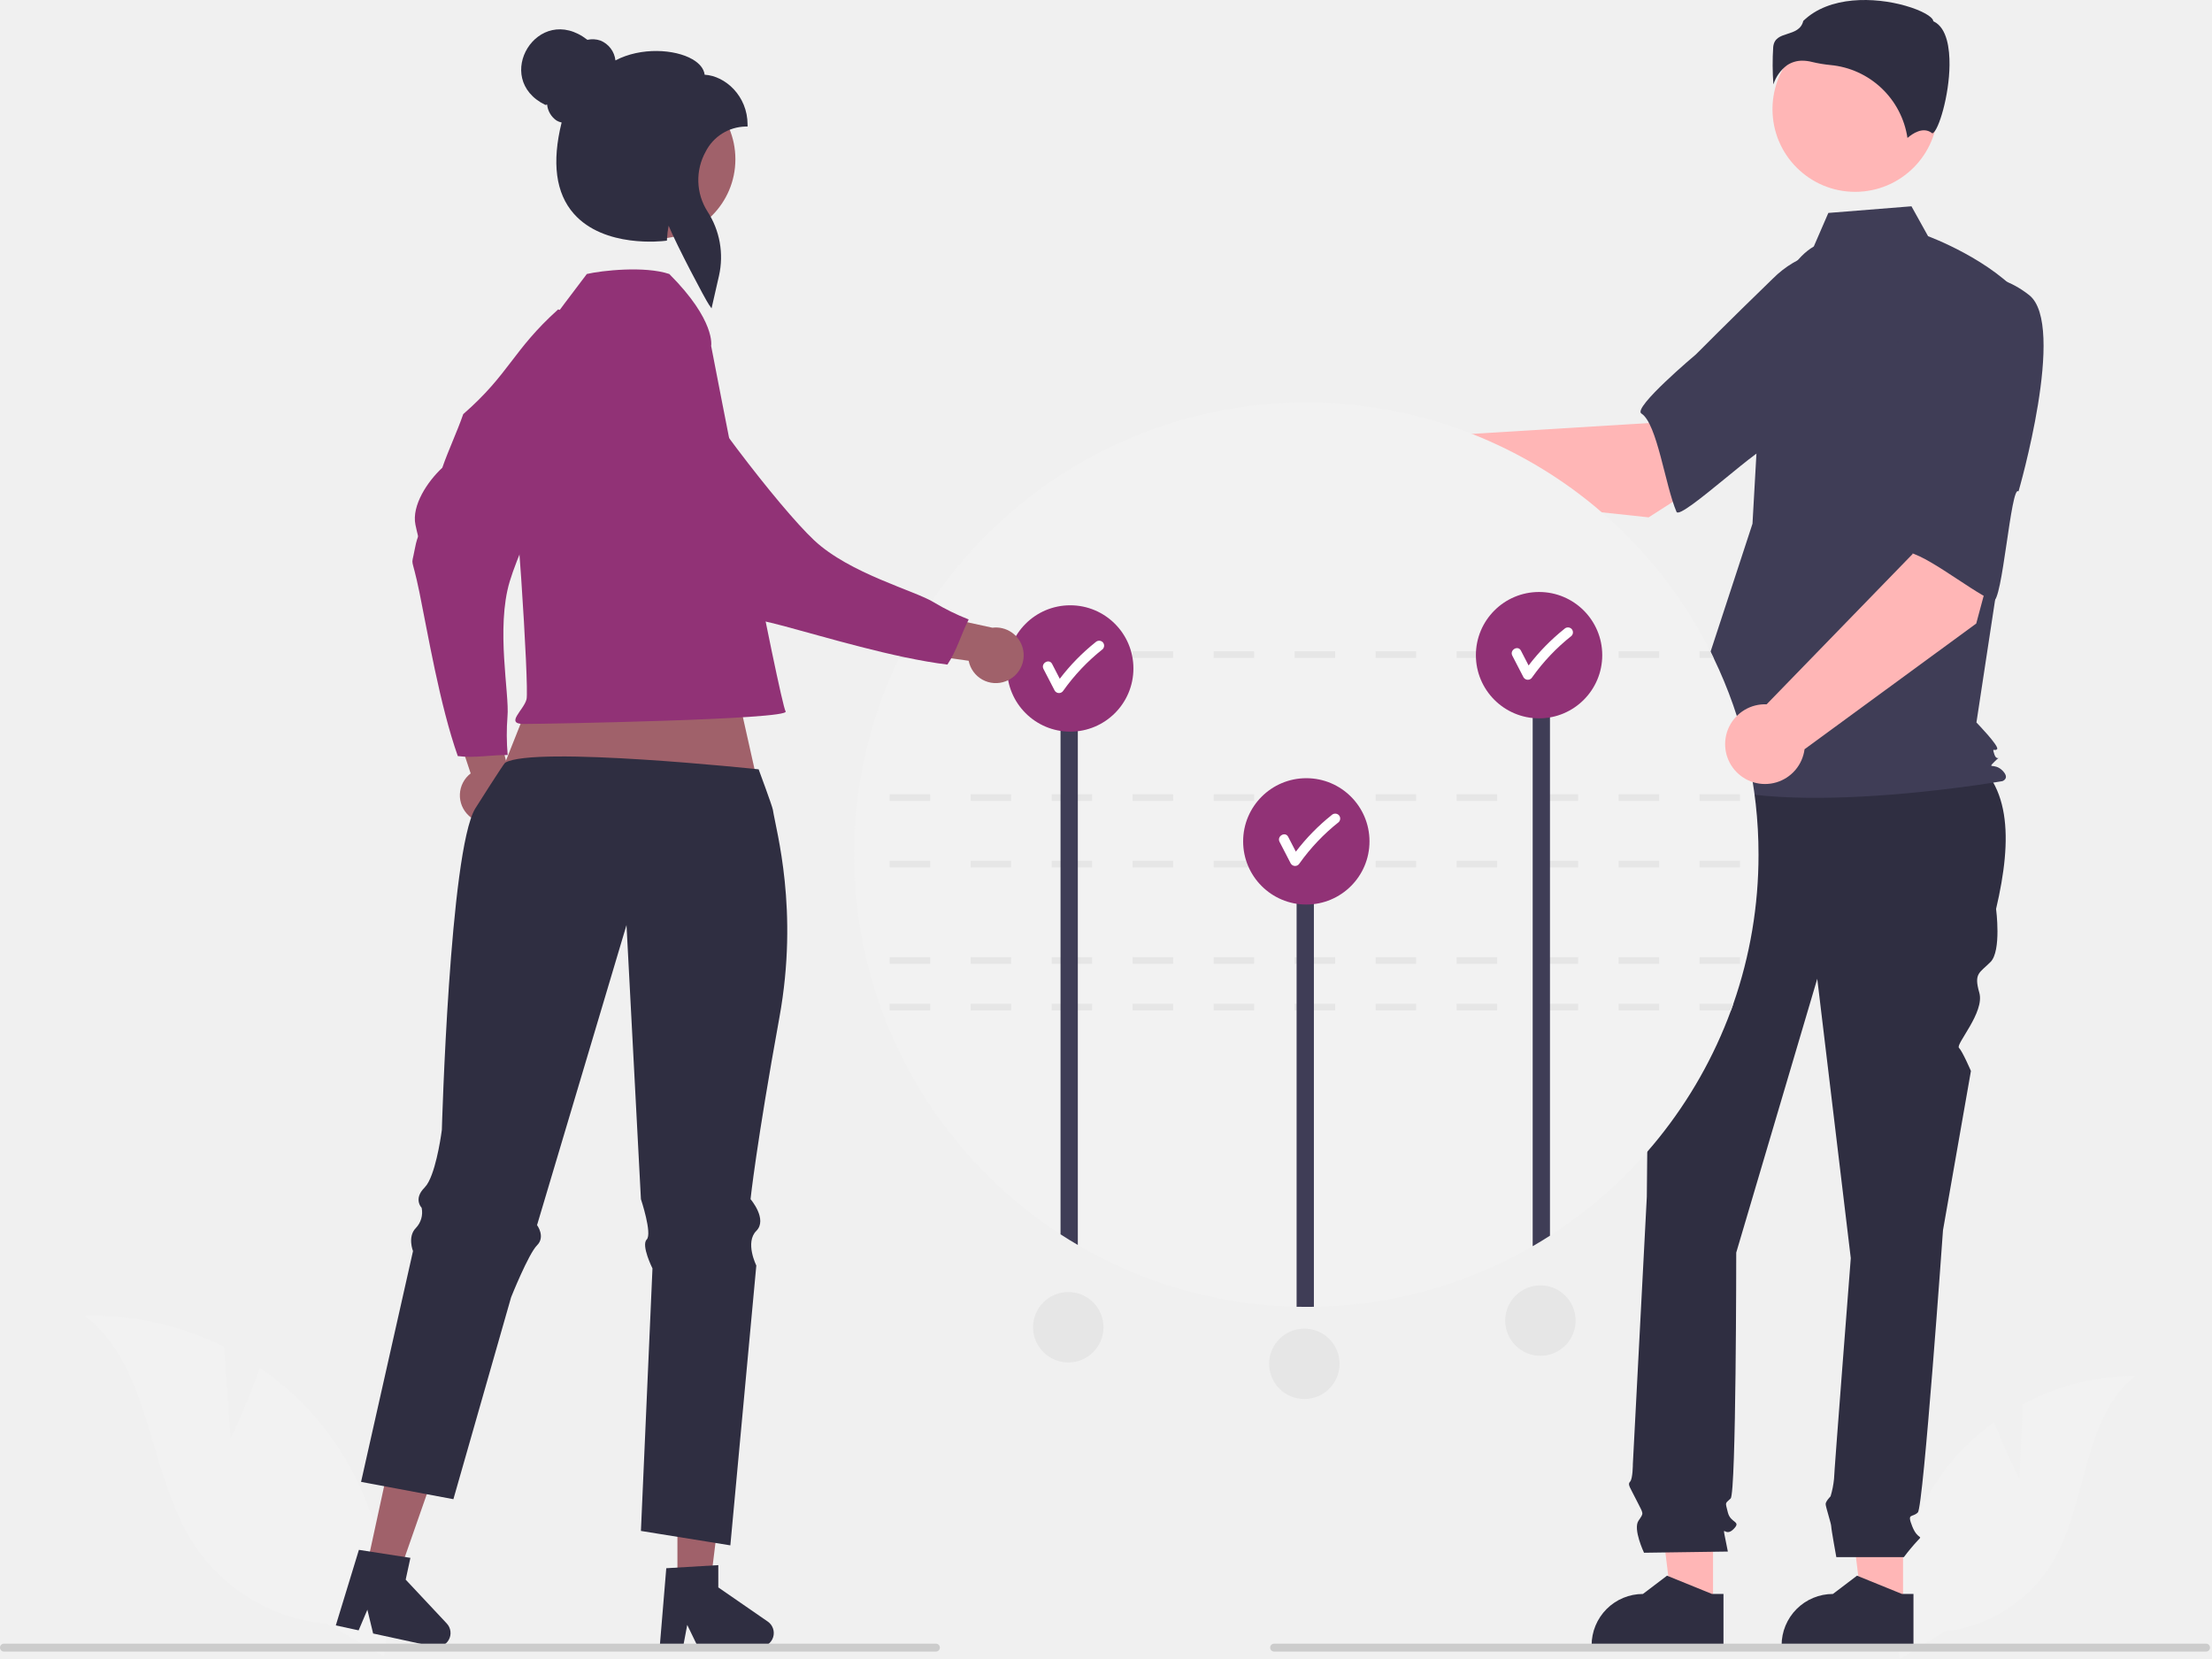
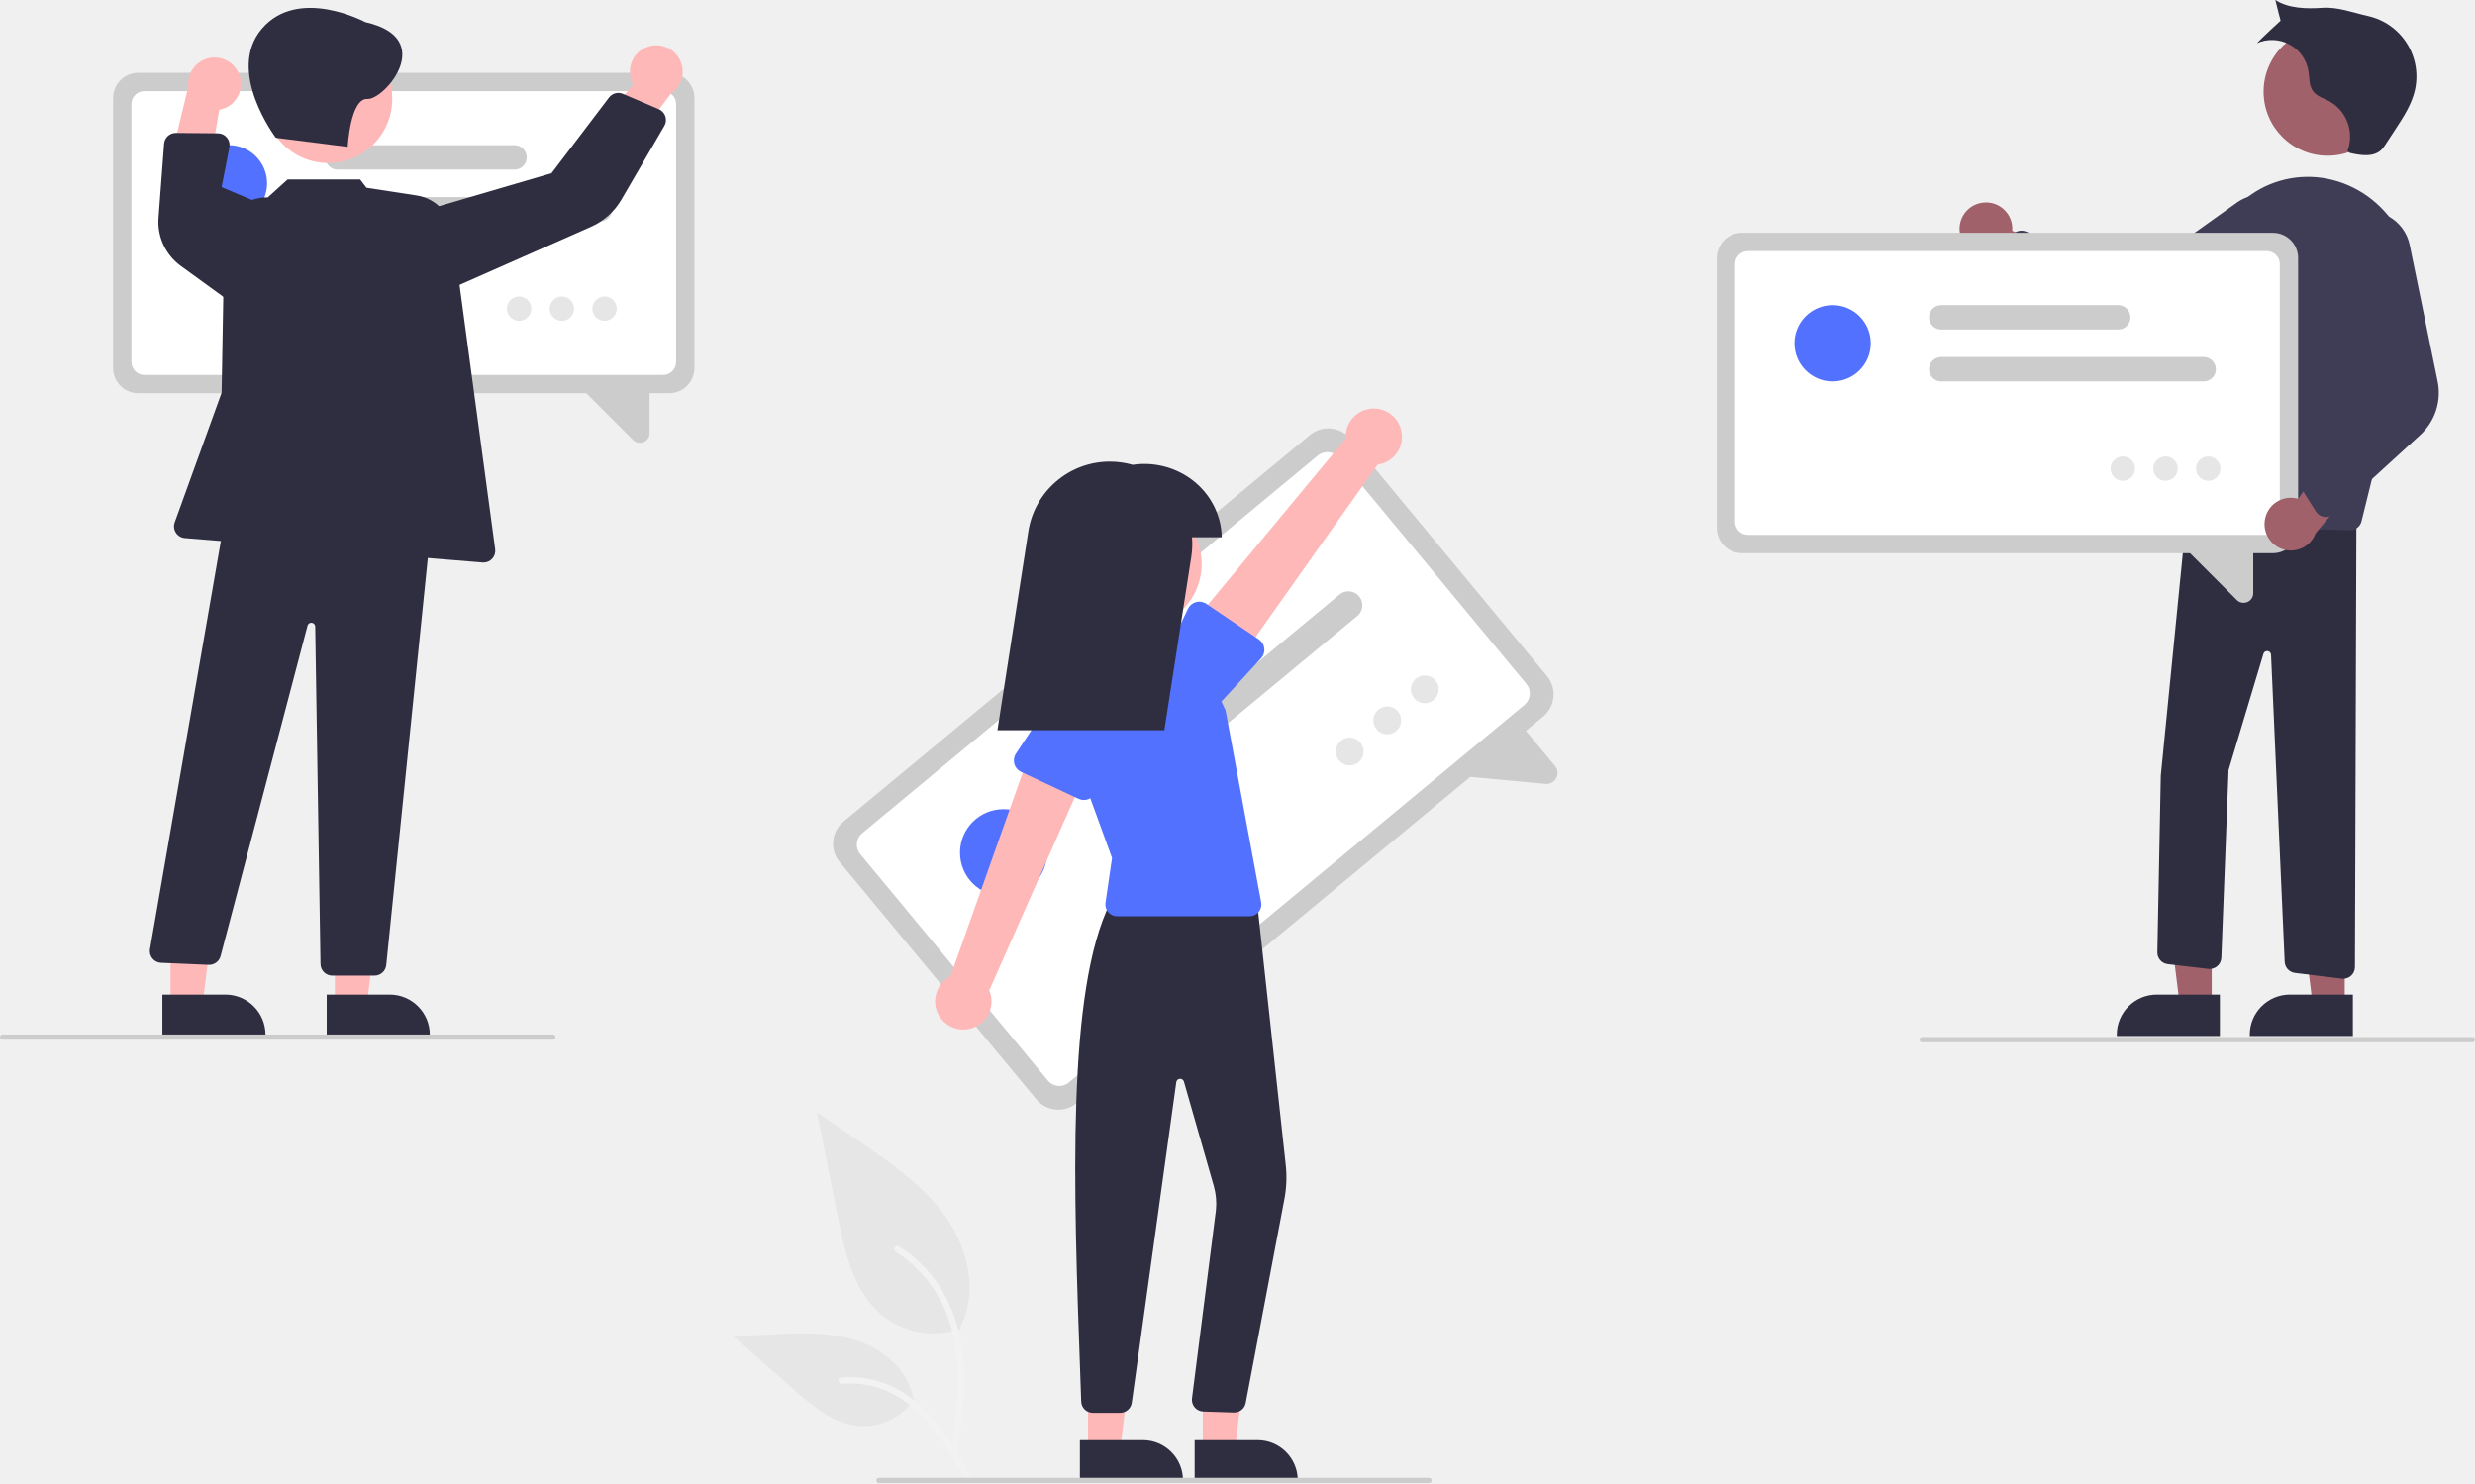
- <svg xmlns="http://www.w3.org/2000/svg" width="440" height="330" viewBox="0 0 440 330" fill="none">
-   <g clip-path="url(#clip0_161_369)">
-     <path d="M401.69 294.176L402.35 279.338C409.229 275.661 416.902 273.719 424.702 273.68C413.967 282.457 415.308 299.376 408.03 311.179C405.732 314.843 402.639 317.943 398.979 320.248C395.32 322.554 391.189 324.007 386.892 324.499L377.909 330C376.676 323.128 376.948 316.07 378.705 309.313C380.463 302.556 383.664 296.26 388.089 290.859C390.602 287.854 393.483 285.178 396.664 282.892C398.816 288.566 401.69 294.176 401.69 294.176Z" fill="#F2F2F2" />
-     <path d="M93.265 162.265C92.671 161.724 92.204 161.058 91.895 160.316C91.586 159.574 91.444 158.774 91.478 157.971C91.513 157.168 91.722 156.382 92.093 155.669C92.464 154.956 92.986 154.333 93.624 153.844L87.469 135.305L97.273 137.938L101.614 155.14C102.365 156.265 102.677 157.627 102.491 158.967C102.305 160.308 101.634 161.533 100.604 162.411C99.575 163.289 98.26 163.76 96.907 163.733C95.554 163.706 94.258 163.184 93.265 162.265Z" fill="#A0616A" />
-     <path d="M111.032 61.538C112.659 62.47 122.283 60.16 124.163 60.817C123.125 67.148 128.76 64.772 122.641 73.086C116.522 81.399 104.196 106.326 101.396 115.642C98.596 124.958 101.368 138.087 100.948 142.503C100.746 145.061 100.758 147.632 100.986 150.188C97.68 150.146 94.421 150.832 91.063 150.394C87.482 140.261 85.074 125.838 83.439 117.866C81.804 109.895 81.744 113.266 82.494 109.28C83.244 105.294 83.426 108.191 82.638 104.378C81.85 100.565 85.036 95.773 87.979 93.042C89.249 89.391 90.889 85.988 92.145 82.376C101.353 74.344 101.958 69.704 111.032 61.538Z" fill="#913276" />
-     <path d="M378.542 319.718H370.407L366.538 288.342H378.544L378.542 319.718Z" fill="#FFB6B6" />
-     <path d="M380.617 327.604L354.387 327.603V327.271C354.387 324.563 355.463 321.967 357.378 320.052C359.292 318.138 361.889 317.062 364.596 317.062L369.388 313.427L378.328 317.062L380.617 317.062L380.617 327.604Z" fill="#2F2E41" />
-     <path d="M340.75 319.718H332.615L328.746 288.342H340.751L340.75 319.718Z" fill="#FFB6B6" />
-     <path d="M342.825 327.604L316.595 327.603V327.271C316.595 324.563 317.671 321.967 319.586 320.052C321.5 318.138 324.097 317.062 326.805 317.062L331.596 313.427L340.536 317.062L342.825 317.062L342.825 327.604Z" fill="#2F2E41" />
-     <path d="M337.229 148.18L390.14 149.503C400.189 154.961 400.342 166.774 397.049 180.8C397.049 180.8 398.161 189.137 395.938 191.36C393.715 193.583 392.603 193.583 393.715 197.473C394.826 201.364 388.954 207.718 389.667 208.431C390.38 209.144 392.047 213.035 392.047 213.035L386.49 244.714C386.49 244.714 382.599 299.735 381.488 300.846C380.376 301.958 379.265 300.846 380.376 303.625C381.488 306.404 382.599 305.292 381.488 306.404C380.503 307.465 379.576 308.578 378.709 309.738H365.272C365.272 309.738 364.259 304.181 364.259 303.625C364.259 303.069 363.148 299.735 363.148 299.179C363.148 298.623 364.13 297.641 364.13 297.641C364.469 296.511 364.699 295.351 364.815 294.177C364.815 293.065 368.149 250.271 368.149 250.271L361.48 194.694L345.363 249.16C345.363 249.16 345.363 296.956 344.251 298.067C343.14 299.179 343.14 298.623 343.696 300.846C344.251 303.069 346.475 302.513 344.807 304.181C343.14 305.848 342.584 303.069 343.14 305.848L343.696 308.627L327.023 308.865C327.023 308.865 324.8 304.181 325.911 302.513C327.023 300.846 326.956 301.301 325.6 298.573C324.244 295.844 323.688 295.288 324.244 294.733C324.8 294.177 324.8 291.221 324.8 291.221L327.578 238.044C327.578 238.044 328.134 181.912 328.134 180.244C328.176 179.387 328.018 178.531 327.673 177.744V175.481L329.802 167.462L337.229 148.18Z" fill="#2F2E41" />
-     <path d="M369.014 38.159C378.093 38.159 385.454 30.799 385.454 21.719C385.454 12.64 378.093 5.28 369.014 5.28C359.934 5.28 352.574 12.64 352.574 21.719C352.574 30.799 359.934 38.159 369.014 38.159Z" fill="#FFB6B6" />
-     <path d="M360.793 49.025C357.252 51.13 355.133 54.999 353.917 58.936C351.665 66.224 350.31 73.76 349.881 81.376L348.596 104.178L332.687 152.729C346.475 164.396 398.303 155.381 398.303 155.381C398.303 155.381 399.894 154.851 398.303 153.26C396.712 151.669 395.163 153.078 396.754 151.487C398.345 149.896 397.248 151.669 396.718 150.078C396.188 148.487 396.718 149.547 397.248 149.017C397.779 148.487 393.143 143.714 393.143 143.714L397.385 115.845L402.689 59.631C396.325 51.676 383.526 46.987 383.526 46.987L380.219 41.034L363.684 42.357L360.793 49.025Z" fill="#3F3D56" />
-     <path d="M358.539 12.071C359.175 12.076 359.808 12.159 360.424 12.319C361.638 12.61 362.871 12.817 364.114 12.937C367.92 13.295 371.496 14.918 374.271 17.547C377.046 20.176 378.86 23.659 379.424 27.44C380.379 26.607 382.553 25.075 384.334 26.499C384.362 26.522 384.377 26.533 384.44 26.504C385.623 25.942 387.724 19.033 387.787 12.95C387.821 9.721 387.313 5.598 384.701 4.292L384.564 4.224L384.528 4.074C384.353 3.348 382.404 2.108 379.016 1.143C372.859 -0.611 363.863 -0.864 358.696 4.163C358.305 5.858 356.851 6.322 355.566 6.733C354.143 7.189 352.913 7.581 352.72 9.327C352.558 11.812 352.57 14.304 352.755 16.787C353.237 15.268 354.184 13.938 355.461 12.985C356.37 12.373 357.444 12.055 358.539 12.071Z" fill="#2F2E41" />
-     <path d="M327.939 102.909L354.794 85.71L341.268 67.73L327.912 84.159L286.298 86.711C285.204 85.629 283.818 84.889 282.31 84.581C280.802 84.273 279.237 84.41 277.806 84.977C276.375 85.543 275.139 86.513 274.25 87.769C273.361 89.025 272.856 90.513 272.798 92.05C272.739 93.588 273.13 95.11 273.921 96.43C274.713 97.75 275.871 98.811 277.255 99.484C278.639 100.157 280.189 100.413 281.716 100.22C283.243 100.027 284.681 99.394 285.854 98.398L327.939 102.909Z" fill="#FFB6B6" />
-     <path d="M379.719 61.705C381.277 71.137 351.844 89.149 351.844 89.149C351.843 86.935 334.276 103.649 333.483 101.813C331.23 96.595 329.645 84.234 326.496 82.256C324.695 81.124 337.342 70.496 337.342 70.496C337.342 70.496 343.962 63.826 352.65 55.414C355.062 52.99 358.048 51.216 361.33 50.256C364.613 49.297 368.084 49.184 371.422 49.927C371.422 49.927 378.16 52.272 379.719 61.705Z" fill="#3F3D56" />
-     <path d="M349.796 170.006C349.807 180.101 348.117 190.124 344.795 199.657C344.643 200.1 344.485 200.536 344.326 200.979C337.527 219.444 324.881 235.181 308.313 245.795C307.182 246.523 306.038 247.217 304.874 247.892C291.637 255.565 276.653 259.715 261.354 259.943C260.851 259.949 260.349 259.956 259.846 259.956C259.198 259.956 258.556 259.949 257.915 259.936C242.596 259.631 227.611 255.4 214.395 247.647C213.231 246.966 212.085 246.258 210.956 245.524C192.562 233.6 179.149 215.375 173.235 194.266C167.321 173.158 169.311 150.617 178.832 130.872C179.044 130.429 179.262 129.992 179.487 129.549C186.985 114.668 198.469 102.161 212.657 93.422C226.846 84.684 243.182 80.057 259.846 80.057C276.51 80.057 292.846 84.684 307.035 93.422C321.223 102.161 332.707 114.668 340.205 129.549C340.43 129.992 340.648 130.429 340.86 130.872C346.761 143.073 349.816 156.453 349.796 170.006Z" fill="#F2F2F2" />
-     <path d="M321.964 199.656V200.979H330.02V199.656H321.964ZM305.853 199.656V200.979H313.908V199.656H305.853ZM289.741 199.656V200.979H297.797V199.656H289.741ZM273.629 199.656V200.979H281.685V199.656H273.629ZM257.518 199.656V200.979H265.574V199.656H257.518ZM241.406 199.656V200.979H249.462V199.656H241.406ZM225.295 199.656V200.979H233.351V199.656H225.295ZM209.19 199.656V200.979H217.239V199.656H209.19ZM193.078 199.656V200.979H201.134V199.656H193.078ZM176.967 199.656V200.979H185.023V199.656H176.967ZM344.795 199.656H338.076V200.979H344.326L344.795 199.656Z" fill="#E6E6E6" />
-     <path d="M338.076 190.397V191.72H346.131V190.397H338.076ZM321.964 190.397V191.72H330.02V190.397H321.964ZM305.853 190.397V191.72H313.908V190.397H305.853ZM289.741 190.397V191.72H297.797V190.397H289.741ZM273.629 190.397V191.72H281.685V190.397H273.629ZM257.518 190.397V191.72H265.574V190.397H257.518ZM241.406 190.397V191.72H249.462V190.397H241.406ZM225.295 190.397V191.72H233.351V190.397H225.295ZM209.19 190.397V191.72H217.239V190.397H209.19ZM193.078 190.397V191.72H201.134V190.397H193.078ZM176.967 190.397V191.72H185.023V190.397H176.967Z" fill="#E6E6E6" />
-     <path d="M338.076 171.217V172.539H346.131V171.217H338.076ZM321.964 171.217V172.539H330.02V171.217H321.964ZM305.853 171.217V172.539H313.908V171.217H305.853ZM289.741 171.217V172.539H297.797V171.217H289.741ZM273.629 171.217V172.539H281.685V171.217H273.629ZM257.518 171.217V172.539H265.574V171.217H257.518ZM241.406 171.217V172.539H249.462V171.217H241.406ZM225.295 171.217V172.539H233.351V171.217H225.295ZM209.19 171.217V172.539H217.239V171.217H209.19ZM193.078 171.217V172.539H201.134V171.217H193.078ZM176.967 171.217V172.539H185.023V171.217H176.967Z" fill="#E6E6E6" />
-     <path d="M338.076 157.989V159.312H346.131V157.989H338.076ZM321.964 157.989V159.312H330.02V157.989H321.964ZM305.853 157.989V159.312H313.908V157.989H305.853ZM289.741 157.989V159.312H297.797V157.989H289.741ZM273.629 157.989V159.312H281.685V157.989H273.629ZM257.518 157.989V159.312H265.574V157.989H257.518ZM241.406 157.989V159.312H249.462V157.989H241.406ZM225.295 157.989V159.312H233.351V157.989H225.295ZM209.19 157.989V159.312H217.239V157.989H209.19ZM193.078 157.989V159.312H201.134V157.989H193.078ZM176.967 157.989V159.312H185.023V157.989H176.967Z" fill="#E6E6E6" />
-     <path d="M340.205 129.549H338.076V130.872H340.86C340.649 130.428 340.43 129.992 340.205 129.549ZM321.964 129.549V130.872H330.02V129.549H321.964ZM305.853 129.549V130.872H313.908V129.549H305.853ZM289.741 129.549V130.872H297.797V129.549H289.741ZM273.63 129.549V130.872H281.685V129.549H273.63ZM257.518 129.549V130.872H265.574V129.549H257.518ZM241.406 129.549V130.872H249.462V129.549H241.406ZM225.295 129.549V130.872H233.351V129.549H225.295ZM209.19 129.549V130.872H217.239V129.549H209.19ZM193.078 129.549V130.872H201.134V129.549H193.078ZM179.487 129.549C179.262 129.992 179.044 130.428 178.832 130.872H185.023V129.549H179.487Z" fill="#E6E6E6" />
-     <path d="M308.313 134.007V245.795C307.182 246.523 306.038 247.217 304.874 247.892V134.007H308.313Z" fill="#3F3D56" />
-     <path d="M261.354 171.045V259.943C260.851 259.949 260.348 259.956 259.846 259.956C259.198 259.956 258.556 259.949 257.915 259.936V171.045H261.354Z" fill="#3F3D56" />
-     <path d="M214.395 134.007V247.647C213.231 246.966 212.084 246.258 210.956 245.524V134.007H214.395Z" fill="#3F3D56" />
-     <path d="M45.87 286.159L44.558 267.912C35.965 263.616 26.452 261.483 16.847 261.698C30.36 272.143 29.278 293.02 38.636 307.307C41.589 311.741 45.502 315.453 50.085 318.169C54.668 320.885 59.803 322.535 65.111 322.997L76.357 329.467C77.643 320.964 77.071 312.283 74.68 304.023C72.288 295.762 68.134 288.118 62.504 281.618C59.31 278.002 55.673 274.803 51.679 272.097C49.221 279.154 45.87 286.159 45.87 286.159Z" fill="#F2F2F2" />
-     <path d="M306.144 142.889C313.084 142.889 318.71 137.263 318.71 130.323C318.71 123.382 313.084 117.756 306.144 117.756C299.203 117.756 293.577 123.382 293.577 130.323C293.577 137.263 299.203 142.889 306.144 142.889Z" fill="#913276" />
-     <path d="M312.594 125.085C312.405 124.905 312.154 124.804 311.893 124.804C311.631 124.804 311.38 124.905 311.191 125.085C308.525 127.212 306.13 129.658 304.06 132.369C303.552 131.386 303.044 130.403 302.536 129.42C301.949 128.285 300.237 129.288 300.823 130.421C301.566 131.859 302.309 133.297 303.052 134.735C303.142 134.882 303.267 135.003 303.417 135.087C303.567 135.172 303.737 135.216 303.909 135.216C304.081 135.216 304.25 135.172 304.4 135.087C304.55 135.003 304.676 134.882 304.765 134.735C306.971 131.629 309.607 128.852 312.594 126.488C312.779 126.302 312.882 126.05 312.882 125.787C312.882 125.524 312.779 125.272 312.594 125.085Z" fill="white" />
-     <path d="M259.846 179.927C266.786 179.927 272.412 174.301 272.412 167.361C272.412 160.42 266.786 154.794 259.846 154.794C252.905 154.794 247.279 160.42 247.279 167.361C247.279 174.301 252.905 179.927 259.846 179.927Z" fill="#913276" />
-     <path d="M266.297 162.123C266.108 161.943 265.856 161.843 265.595 161.843C265.334 161.843 265.083 161.943 264.894 162.123C262.227 164.25 259.832 166.696 257.763 169.407C257.255 168.424 256.746 167.441 256.238 166.458C255.652 165.323 253.939 166.326 254.525 167.459C255.268 168.897 256.011 170.335 256.755 171.773C256.844 171.92 256.97 172.041 257.12 172.126C257.27 172.21 257.439 172.254 257.611 172.254C257.783 172.254 257.952 172.21 258.102 172.126C258.252 172.041 258.378 171.92 258.468 171.773C260.673 168.667 263.309 165.89 266.297 163.527C266.481 163.34 266.585 163.088 266.585 162.825C266.585 162.562 266.481 162.31 266.297 162.123Z" fill="white" />
-     <path d="M212.887 145.535C219.827 145.535 225.453 139.909 225.453 132.968C225.453 126.028 219.827 120.402 212.887 120.402C205.947 120.402 200.32 126.028 200.32 132.968C200.32 139.909 205.947 145.535 212.887 145.535Z" fill="#913276" />
-     <path d="M219.338 127.731C219.149 127.551 218.897 127.45 218.636 127.45C218.375 127.45 218.124 127.551 217.935 127.731C215.268 129.858 212.873 132.304 210.804 135.015C210.296 134.032 209.787 133.049 209.279 132.065C208.693 130.931 206.98 131.933 207.566 133.067C208.309 134.505 209.052 135.943 209.796 137.381C209.885 137.527 210.011 137.649 210.161 137.733C210.311 137.817 210.48 137.861 210.652 137.861C210.824 137.861 210.993 137.817 211.143 137.733C211.293 137.649 211.419 137.527 211.509 137.381C213.714 134.275 216.35 131.498 219.338 129.134C219.522 128.947 219.626 128.695 219.626 128.432C219.626 128.17 219.522 127.918 219.338 127.731Z" fill="white" />
-     <path d="M393.102 124.032L401.375 93.234L379.268 89.049L380.456 110.188L351.41 140.097C349.872 140.034 348.349 140.42 347.027 141.208C345.705 141.995 344.64 143.151 343.963 144.533C343.286 145.915 343.026 147.464 343.214 148.992C343.403 150.519 344.031 151.959 345.024 153.135C346.016 154.312 347.329 155.174 348.803 155.617C350.277 156.06 351.848 156.064 353.325 155.63C354.801 155.195 356.119 154.34 357.118 153.17C358.117 151.999 358.754 150.563 358.951 149.036L393.102 124.032Z" fill="#FFB6B6" />
-     <path d="M403.637 58.703C411.14 64.627 401.509 97.763 401.509 97.763C400.018 96.126 398.285 120.313 396.463 119.489C391.282 117.148 381.788 109.077 378.127 109.735C376.034 110.111 378.227 93.737 378.227 93.737C378.227 93.737 378.631 84.349 379.389 72.279C379.54 68.863 380.553 65.541 382.333 62.621C384.114 59.702 386.604 57.281 389.572 55.582C389.572 55.582 396.133 52.779 403.637 58.703Z" fill="#3F3D56" />
-     <path d="M144.454 127.848L153.549 168.435L95.269 164.81L111.117 124.949L144.454 127.848Z" fill="#A0616A" />
-     <path d="M134.75 315.173L141.296 315.172L144.411 289.921H134.749L134.75 315.173Z" fill="#A0616A" />
-     <path d="M132.532 311.943L142.881 311.326V315.76L152.721 322.555C153.207 322.89 153.573 323.373 153.765 323.931C153.958 324.489 153.967 325.094 153.791 325.658C153.615 326.222 153.264 326.715 152.788 327.065C152.313 327.415 151.737 327.604 151.147 327.604H138.826L136.702 323.218L135.873 327.604H131.228L132.532 311.943Z" fill="#2F2E41" />
-     <path d="M72.874 311.916L79.272 313.303L87.669 289.286L78.226 287.238L72.874 311.916Z" fill="#A0616A" />
-     <path d="M71.392 308.29L81.637 309.88L80.697 314.213L88.872 322.94C89.275 323.371 89.531 323.92 89.601 324.506C89.671 325.093 89.551 325.686 89.26 326.2C88.969 326.714 88.521 327.121 87.982 327.362C87.443 327.603 86.841 327.666 86.263 327.54L74.222 324.928L73.077 320.192L71.337 324.302L66.797 323.317L71.392 308.29Z" fill="#2F2E41" />
-     <path d="M155.037 202.375C150.442 227.625 149.294 238.528 149.294 238.528C149.294 238.528 152.74 242.545 150.443 244.842C148.145 247.139 150.443 251.728 150.443 251.728L145.277 307.395L141.119 306.721L131.102 305.11L127.489 304.526L129.786 252.305C129.786 252.305 127.489 247.711 128.638 246.562C129.786 245.413 127.489 238.528 127.489 238.528L124.621 184.009L106.826 243.694C106.826 243.694 108.553 245.991 106.826 247.711C105.107 249.43 101.667 258.042 101.667 258.042L91.085 295.068L90.187 298.212L84.669 297.179L78.662 296.05L77.559 295.844L75.595 295.472L74.331 295.235L73.901 295.158L71.822 294.766L72.451 291.975L72.778 290.505L81.73 250.746L81.935 249.828L82.153 248.859C82.153 248.859 81.004 245.991 82.724 244.265C83.227 243.739 83.595 243.098 83.795 242.398C83.995 241.698 84.022 240.96 83.873 240.248C83.817 240.188 83.765 240.123 83.719 240.055C83.516 239.776 83.376 239.457 83.308 239.118C83.154 238.4 83.289 237.392 84.45 236.231C84.778 235.883 85.052 235.49 85.265 235.063C87.011 231.758 87.89 224.757 87.89 224.757C87.89 224.757 89.443 169.308 94.525 160.838C94.795 160.395 100.19 151.895 100.472 151.721C106.209 148.282 150.904 153.033 150.904 153.033C150.904 153.033 153.611 160.305 153.733 161.062C154.394 165.317 158.932 180.955 155.037 202.375Z" fill="#2F2E41" />
-     <path d="M141.457 68.813C141.457 68.813 142.424 63.793 133.131 54.5C128.211 52.86 119.687 53.816 116.731 54.5C103.065 72.539 105.512 69.356 101.955 79.436C101.032 82.049 100.571 84.56 100.981 86.61C102.621 94.81 105.283 136.901 104.737 139.087C104.19 141.274 100.364 144.007 104.19 144.007C108.017 144.007 157.363 143.143 156.27 141.503C155.176 139.863 141.457 68.813 141.457 68.813Z" fill="#913276" />
-     <path d="M200.062 135.511C199.313 135.802 198.509 135.924 197.707 135.87C196.905 135.816 196.125 135.587 195.422 135.198C194.718 134.81 194.108 134.272 193.635 133.623C193.162 132.973 192.836 132.228 192.682 131.439L173.342 128.692L180.067 121.088L197.402 124.862C198.744 124.691 200.102 125.019 201.219 125.782C202.336 126.546 203.134 127.693 203.462 129.005C203.79 130.318 203.625 131.705 202.999 132.904C202.372 134.104 201.327 135.031 200.062 135.511Z" fill="#A0616A" />
-     <path d="M118.239 65.582C119.799 64.541 121.57 64.052 122.996 62.662C128.201 66.41 128.584 60.307 133.302 69.489C138.02 78.671 154.848 100.808 161.942 107.465C169.035 114.121 182.025 117.488 185.791 119.83C187.991 121.151 190.298 122.285 192.688 123.219C191.178 126.161 190.341 129.384 188.453 132.195C177.786 130.888 163.8 126.62 155.935 124.533C148.07 122.446 151.061 124.001 147.826 121.555C144.592 119.108 147.266 120.236 143.501 119.242C139.736 118.249 136.866 113.263 135.731 109.411C133.028 106.649 130.711 103.664 128.037 100.93C124.946 89.109 121.508 77.344 118.239 65.582Z" fill="#913276" />
-     <path d="M130.451 47.503C139.193 47.503 146.28 40.416 146.28 31.674C146.28 22.932 139.193 15.845 130.451 15.845C121.709 15.845 114.622 22.932 114.622 31.674C114.622 40.416 121.709 47.503 130.451 47.503Z" fill="#A0616A" />
-     <path d="M141.027 60.609C140.277 59.538 134.667 48.913 133 44.896C132.828 45.766 132.72 46.647 132.676 47.533L132.659 47.863L132.331 47.905C131.839 47.968 120.197 49.381 114.138 42.511C110.548 38.442 109.734 32.338 111.715 24.365C111.355 24.295 111.01 24.162 110.695 23.972C110.171 23.61 109.732 23.137 109.41 22.588C109.087 22.038 108.889 21.425 108.827 20.791L108.492 20.881C97.713 15.636 106.999 0.292 116.845 7.921C117.708 7.728 118.609 7.779 119.444 8.07C120.25 8.398 120.953 8.938 121.477 9.633C122.001 10.327 122.327 11.151 122.421 12.016C127.508 9.34 134.241 9.776 137.723 11.783C139.18 12.624 140.018 13.682 140.166 14.864C144.279 15.093 148.702 19.099 148.702 24.775V25.171H148.307C146.652 25.206 145.038 25.69 143.638 26.572C142.238 27.454 141.104 28.701 140.358 30.178C139.346 32.005 138.846 34.071 138.909 36.158C138.971 38.246 139.595 40.278 140.715 42.041C141.934 43.911 142.766 46.006 143.162 48.203C143.558 50.399 143.511 52.653 143.023 54.831L141.538 61.339L141.027 60.609Z" fill="#2F2E41" />
-     <path d="M186.956 327.734C186.956 327.838 186.936 327.94 186.897 328.036C186.857 328.132 186.799 328.218 186.726 328.292C186.653 328.365 186.566 328.423 186.471 328.462C186.375 328.502 186.272 328.522 186.169 328.521H0.787C0.578 328.521 0.378 328.438 0.231 328.291C0.083 328.143 0 327.943 0 327.734C0 327.526 0.083 327.325 0.231 327.178C0.378 327.03 0.578 326.947 0.787 326.947H186.169C186.272 326.947 186.375 326.967 186.471 327.007C186.566 327.046 186.653 327.104 186.726 327.177C186.799 327.25 186.857 327.337 186.897 327.433C186.936 327.528 186.956 327.631 186.956 327.734Z" fill="#CCCCCC" />
-     <path d="M439.608 327.734C439.609 327.838 439.589 327.94 439.549 328.036C439.51 328.132 439.452 328.218 439.379 328.292C439.305 328.365 439.219 328.423 439.123 328.462C439.027 328.502 438.925 328.522 438.821 328.521H253.439C253.231 328.521 253.03 328.438 252.883 328.291C252.735 328.143 252.652 327.943 252.652 327.734C252.652 327.526 252.735 327.325 252.883 327.178C253.03 327.03 253.231 326.947 253.439 326.947H438.821C438.925 326.947 439.027 326.967 439.123 327.007C439.219 327.046 439.305 327.104 439.379 327.177C439.452 327.25 439.51 327.337 439.549 327.433C439.589 327.528 439.609 327.631 439.608 327.734Z" fill="#CCCCCC" />
-     <path d="M212.496 271.012C216.365 271.012 219.501 267.876 219.501 264.007C219.501 260.139 216.365 257.003 212.496 257.003C208.628 257.003 205.492 260.139 205.492 264.007C205.492 267.876 208.628 271.012 212.496 271.012Z" fill="#E6E6E6" />
-     <path d="M259.455 278.287C263.324 278.287 266.46 275.151 266.46 271.283C266.46 267.414 263.324 264.278 259.455 264.278C255.587 264.278 252.451 267.414 252.451 271.283C252.451 275.151 255.587 278.287 259.455 278.287Z" fill="#E6E6E6" />
-     <path d="M306.414 269.689C310.283 269.689 313.419 266.553 313.419 262.685C313.419 258.816 310.283 255.68 306.414 255.68C302.546 255.68 299.41 258.816 299.41 262.685C299.41 266.553 302.546 269.689 306.414 269.689Z" fill="#E6E6E6" />
-   </g>
-   <defs>
-     <clipPath id="clip0_161_369">
-       <rect width="439.608" height="330" fill="white" />
-     </clipPath>
-   </defs>
+ <svg xmlns="http://www.w3.org/2000/svg" data-name="Layer 1" width="949" height="568.653" viewBox="0 0 949 568.653">
+   <path d="M493.954,675.174a31.517,31.517,0,0,1-30.435-5.361c-10.66-8.947-14.002-23.687-16.721-37.336l-8.043-40.37,16.84,11.595c12.11,8.339,24.493,16.944,32.878,29.023s12.045,28.566,5.308,41.635" transform="translate(-125.5 -165.6736)" fill="#e6e6e6" />
+   <path d="M492.515,724.05c1.704-12.415,3.457-24.99,2.261-37.538-1.062-11.144-4.462-22.029-11.383-30.953a51.491,51.491,0,0,0-13.211-11.971c-1.321-.834-2.537,1.26-1.222,2.09a48.952,48.952,0,0,1,19.363,23.363c4.216,10.722,4.893,22.411,4.166,33.801-.439,6.888-1.37,13.731-2.309,20.565a1.254,1.254,0,0,0,.845,1.489,1.218,1.218,0,0,0,1.489-.845Z" transform="translate(-125.5 -165.6736)" fill="#f2f2f2" />
+   <path d="M476.098,702.081a23.201,23.201,0,0,1-20.215,10.433c-10.233-.486-18.764-7.628-26.444-14.408l-22.715-20.056,15.034-.719c10.811-.517,21.901-1,32.199,2.334s19.794,11.358,21.677,22.016" transform="translate(-125.5 -165.6736)" fill="#e6e6e6" />
+   <path d="M497.332,731.187c-8.204-14.516-17.719-30.648-34.722-35.805a38.746,38.746,0,0,0-14.604-1.508c-1.551.134-1.163,2.524.384,2.39a35.996,35.996,0,0,1,23.306,6.166c6.572,4.473,11.688,10.692,16.019,17.287,2.653,4.039,5.029,8.25,7.405,12.455.759,1.344,2.979.374,2.211-.986Z" transform="translate(-125.5 -165.6736)" fill="#f2f2f2" />
+   <path d="M717.213,440.397,538.36,588.632a11.027,11.027,0,0,1-15.508-1.452L447.457,496.211a11.027,11.027,0,0,1,1.452-15.508L627.761,332.469A11.027,11.027,0,0,1,643.27,333.92L718.665,424.889A11.027,11.027,0,0,1,717.213,440.397Z" transform="translate(-125.5 -165.6736)" fill="#ccc" />
+   <path d="M710.046,435.934,535.304,580.76a5.68,5.68,0,0,1-7.989-.748l-71.987-86.857a5.68,5.68,0,0,1,.748-7.989L630.817,340.34a5.68,5.68,0,0,1,7.989.748l71.987,86.857A5.68,5.68,0,0,1,710.046,435.934Z" transform="translate(-125.5 -165.6736)" fill="#fff" />
+   <path d="M718.101,466.25l-35.94-3.364,25.723-20.245,13.857,16.719a4.152,4.152,0,0,1,.482,4.661,4.279,4.279,0,0,1-1.051,1.302A4.16,4.16,0,0,1,718.101,466.25Z" transform="translate(-125.5 -165.6736)" fill="#ccc" />
+   <path d="M645.928,401.875l-88.399,73.265a5.34,5.34,0,1,1-6.815-8.223l88.399-73.265a5.34,5.34,0,1,1,6.815,8.223Z" transform="translate(-125.5 -165.6736)" fill="#ccc" />
+   <path d="M602.664,408.255l-59.618,49.411a5.34,5.34,0,1,1-6.815-8.223l59.618-49.411a5.34,5.34,0,0,1,6.815,8.223Z" transform="translate(-125.5 -165.6736)" fill="#ccc" />
+   <circle cx="384.787" cy="326.947" r="16.688" fill="#5271ff" />
+   <circle cx="517.532" cy="288.156" r="5.34" fill="#e6e6e6" />
+   <circle cx="531.923" cy="276.229" r="5.34" fill="#e6e6e6" />
+   <circle cx="546.313" cy="264.302" r="5.34" fill="#e6e6e6" />
+   <polygon points="461.198 556.214 473.458 556.213 479.29 508.925 461.196 508.926 461.198 556.214" fill="#ffb8b8" />
+   <path d="M583.571,717.885l24.144-.001h.001a15.386,15.386,0,0,1,15.386,15.386v.5l-39.531.001Z" transform="translate(-125.5 -165.6736)" fill="#2f2e41" />
+   <polygon points="417.198 556.214 429.458 556.213 435.29 508.925 417.196 508.926 417.198 556.214" fill="#ffb8b8" />
+   <path d="M539.571,717.885l24.144-.001h.001a15.386,15.386,0,0,1,15.386,15.386v.5l-39.531.001Z" transform="translate(-125.5 -165.6736)" fill="#2f2e41" />
+   <path d="M555.001,707.419h-.002l-10.426-.003a4.482,4.482,0,0,1-4.495-4.338l-.328-9.121c-2.635-72.94-5.361-148.364,11.517-182.265l.132-.267,55.88-2.022,11.219,102.911a44.621,44.621,0,0,1-.52,13.164L603.148,703.627a4.499,4.499,0,0,1-4.597,3.658l-11.71-.38a4.502,4.502,0,0,1-4.302-4.943l9.199-72.279a24.702,24.702,0,0,0-.835-9.284l-11.44-39.994a1.5,1.5,0,0,0-2.928.206L559.458,703.538A4.518,4.518,0,0,1,555.001,707.419Z" transform="translate(-125.5 -165.6736)" fill="#2f2e41" />
+   <circle cx="436.183" cy="216.281" r="24.561" fill="#ffb8b8" />
+   <path d="M604.66,517h-50.823a4.5,4.5,0,0,1-4.453-5.15l2.511-17.196-14.744-40.554a29.844,29.844,0,0,1,24.009-39.767h0a29.73,29.73,0,0,1,31.021,16.815l3.239,6.891L609.085,511.679a4.5,4.5,0,0,1-4.425,5.32Z" transform="translate(-125.5 -165.6736)" fill="#5271ff" />
+   <path d="M497.374,560.136a10.743,10.743,0,0,0,7.445-14.694l39.602-89.472-22.655-5.706L489.962,540.006a10.801,10.801,0,0,0,7.412,20.13Z" transform="translate(-125.5 -165.6736)" fill="#ffb8b8" />
+   <path d="M539.06,471.971l-22.033-10.314a4.817,4.817,0,0,1-1.974-7.022l13.39-20.223a13.377,13.377,0,0,1,24.198,11.413l-6.924,23.163a4.817,4.817,0,0,1-6.657,2.982Z" transform="translate(-125.5 -165.6736)" fill="#5271ff" />
+   <path d="M662.575,329.897a10.743,10.743,0,0,1-8.809,13.919L597.197,423.651,580.695,407.115l60.794-73.275a10.801,10.801,0,0,1,21.086-3.943Z" transform="translate(-125.5 -165.6736)" fill="#ffb8b8" />
+   <path d="M610.279,414.281a4.812,4.812,0,0,1-1.235,3.816l-16.349,17.809a13.377,13.377,0,0,1-22.195-14.939L581.012,399.109a4.817,4.817,0,0,1,7.042-1.9l20.142,13.643A4.811,4.811,0,0,1,610.279,414.281Z" transform="translate(-125.5 -165.6736)" fill="#5271ff" />
+   <path d="M593.955,371.674a25.26,25.26,0,0,0-.918-6.576c-3.957-14.622-18.565-23.399-33.225-21.196a31.7,31.7,0,0,0-8.769-1.228h0a31.621,31.621,0,0,0-31.246,26.767l-11.842,76.233h64l10.334-66.526a31.777,31.777,0,0,0,.269-7.474Z" transform="translate(-125.5 -165.6736)" fill="#2f2e41" />
+   <path d="M673.5,734.326h-211a1,1,0,1,1,0-2h211a1,1,0,0,1,0,2Z" transform="translate(-125.5 -165.6736)" fill="#ccc" />
+   <path d="M886.07,243.341a10.056,10.056,0,0,1,10.986,10.819l32.707,14.395-15.602,10.071-28.667-15.214a10.11,10.11,0,0,1,.576-20.071Z" transform="translate(-125.5 -165.6736)" fill="#a0616a" />
+   <circle cx="892.502" cy="35.15" r="24.561" fill="#a0616a" />
+   <polygon points="848.05 385.364 835.79 385.363 829.958 338.075 848.052 338.076 848.05 385.364" fill="#a0616a" />
+   <path d="M976.676,562.921l-39.531-.001v-.5a15.386,15.386,0,0,1,15.386-15.386h.001l24.144.001Z" transform="translate(-125.5 -165.6736)" fill="#2f2e41" />
+   <polygon points="899.05 385.364 886.79 385.363 880.958 338.075 899.052 338.076 899.05 385.364" fill="#a0616a" />
+   <path d="M1027.676,562.921l-39.531-.001v-.5a15.386,15.386,0,0,1,15.386-15.386h.001l24.144.001Z" transform="translate(-125.5 -165.6736)" fill="#2f2e41" />
+   <path d="M1023.969,540.966a4.507,4.507,0,0,1-.549-.034l-17.946-2.209a4.493,4.493,0,0,1-3.944-4.235L996.3,416.723a1.5,1.5,0,0,0-2.857-.554l-13.434,44.784L977.242,532.89a4.498,4.498,0,0,1-5.023,4.295l-15.541-1.829a4.485,4.485,0,0,1-3.973-4.557l1.319-67.714,10.529-106.292.47.018,64.022,2.468-.577,177.201a4.501,4.501,0,0,1-4.501,4.485Z" transform="translate(-125.5 -165.6736)" fill="#2f2e41" />
+   <path d="M1026.62,368.992c-.039,0-.078,0-.117-.001l-64.479-1.689a4.5,4.5,0,0,1-4.341-5.104l12.39-91.191a44.132,44.132,0,0,1,18.68-30.792,38.196,38.196,0,0,1,31.108-5.547c22.506,5.703,36.008,29.87,30.097,53.872l-18.968,77.029A4.526,4.526,0,0,1,1026.62,368.992Z" transform="translate(-125.5 -165.6736)" fill="#3f3d56" />
+   <path d="M942.03,296.578a21.822,21.822,0,0,1-11.964-3.555l-37.602-24.67a4.499,4.499,0,0,1-.799-6.856l5.665-5.98a4.484,4.484,0,0,1,4.932-1.087l42.002,16.726,38.909-27.786a16.155,16.155,0,1,1,16.446,27.678l-48.088,23.357A21.74,21.74,0,0,1,942.03,296.578Z" transform="translate(-125.5 -165.6736)" fill="#3f3d56" />
+   <path d="M1026.512,224.311c4.19.989,9.245,1.749,12.24-1.345a12.511,12.511,0,0,0,1.416-1.89l3.915-5.977c2.999-4.579,6.051-9.277,7.321-14.602a23.741,23.741,0,0,0-17.907-28.674c-5.846-1.309-11.566-3.561-17.542-3.15s-12.985.276-18-3c.313,1.46,2.003,7.913,2.003,7.913s-7.541,6.919-9.054,8.644a14.166,14.166,0,0,1,19.723,10.671c.428,2.626.177,5.538,1.737,7.693,1.484,2.05,4.145,2.768,6.382,3.952a15.563,15.563,0,0,1,6.847,19.045Z" transform="translate(-125.5 -165.6736)" fill="#2f2e41" />
+   <path d="M997.023,377.788H793.434a9.664,9.664,0,0,1-9.653-9.653V264.586a9.664,9.664,0,0,1,9.653-9.653H997.023a9.664,9.664,0,0,1,9.653,9.653V368.135A9.664,9.664,0,0,1,997.023,377.788Z" transform="translate(-125.5 -165.6736)" fill="#ccc" />
+   <path d="M994.683,370.768H795.774a4.978,4.978,0,0,1-4.973-4.973v-98.87a4.978,4.978,0,0,1,4.973-4.973H994.683a4.978,4.978,0,0,1,4.973,4.973v98.87A4.978,4.978,0,0,1,994.683,370.768Z" transform="translate(-125.5 -165.6736)" fill="#fff" />
+   <path d="M983.164,395.73l-22.37-22.37,28.68.725V393.117a3.639,3.639,0,0,1-2.282,3.415,3.75,3.75,0,0,1-1.438.291A3.646,3.646,0,0,1,983.164,395.73Z" transform="translate(-125.5 -165.6736)" fill="#ccc" />
+   <path d="M970.465,311.927H869.84a4.68,4.68,0,1,1,0-9.36H970.465a4.68,4.68,0,0,1,0,9.36Z" transform="translate(-125.5 -165.6736)" fill="#ccc" />
+   <path d="M937.703,292.036H869.84a4.68,4.68,0,1,1,0-9.36H937.703a4.68,4.68,0,1,1,0,9.36Z" transform="translate(-125.5 -165.6736)" fill="#ccc" />
+   <circle cx="702.686" cy="131.628" r="14.626" fill="#5271ff" />
+   <circle cx="813.955" cy="179.692" r="4.68" fill="#e6e6e6" />
+   <circle cx="830.336" cy="179.692" r="4.68" fill="#e6e6e6" />
+   <circle cx="846.716" cy="179.692" r="4.68" fill="#e6e6e6" />
+   <path d="M993.871,365.474a10.056,10.056,0,0,1,12.838-8.54l20.783-29.069,6.665,17.332-20.758,24.948a10.11,10.11,0,0,1-19.529-4.671Z" transform="translate(-125.5 -165.6736)" fill="#a0616a" />
+   <path d="M1017.678,363.906a4.536,4.536,0,0,1-.981-.025,4.489,4.489,0,0,1-3.205-2.06l-4.392-6.968a4.48,4.48,0,0,1,.168-5.048l26.602-36.553-17.291-44.576a16.07,16.07,0,0,1,8.813-20.739h0a16.154,16.154,0,0,1,22.073,11.656l10.728,52.373a21.884,21.884,0,0,1-6.651,20.454l-33.21,30.325A4.487,4.487,0,0,1,1017.678,363.906Z" transform="translate(-125.5 -165.6736)" fill="#3f3d56" />
+   <path d="M1073.5,565.326h-211a1,1,0,0,1,0-2h211a1,1,0,0,1,0,2Z" transform="translate(-125.5 -165.6736)" fill="#ccc" />
+   <path d="M382.118,316.45H178.528a9.664,9.664,0,0,1-9.653-9.653V203.247a9.664,9.664,0,0,1,9.653-9.653H382.118a9.664,9.664,0,0,1,9.653,9.653V306.797A9.664,9.664,0,0,1,382.118,316.45Z" transform="translate(-125.5 -165.6736)" fill="#ccc" />
+   <path d="M379.777,309.43H180.868a4.978,4.978,0,0,1-4.973-4.973v-98.87a4.978,4.978,0,0,1,4.973-4.973H379.777a4.978,4.978,0,0,1,4.973,4.973v98.87A4.978,4.978,0,0,1,379.777,309.43Z" transform="translate(-125.5 -165.6736)" fill="#fff" />
+   <path d="M368.258,334.392l-22.37-22.37,28.68.725v19.032a3.639,3.639,0,0,1-2.282,3.415,3.75,3.75,0,0,1-1.438.291A3.646,3.646,0,0,1,368.258,334.392Z" transform="translate(-125.5 -165.6736)" fill="#ccc" />
+   <path d="M355.559,250.588H254.934a4.68,4.68,0,1,1,0-9.36H355.559a4.68,4.68,0,0,1,0,9.36Z" transform="translate(-125.5 -165.6736)" fill="#ccc" />
+   <path d="M322.798,230.697H254.934a4.68,4.68,0,1,1,0-9.36h67.863a4.68,4.68,0,1,1,0,9.36Z" transform="translate(-125.5 -165.6736)" fill="#ccc" />
+   <circle cx="87.78" cy="70.289" r="14.626" fill="#5271ff" />
+   <circle cx="199.049" cy="118.353" r="4.68" fill="#e6e6e6" />
+   <circle cx="215.43" cy="118.353" r="4.68" fill="#e6e6e6" />
+   <circle cx="231.811" cy="118.353" r="4.68" fill="#e6e6e6" />
+   <path d="M373.674,183.645a10.056,10.056,0,0,0-5.31,14.476l-23.42,26.99,18.409,2.439,19.418-26.004A10.11,10.11,0,0,0,373.674,183.645Z" transform="translate(-125.5 -165.6736)" fill="#ffb8b8" />
+   <path d="M217.298,194.451a10.056,10.056,0,0,1-7.754,13.328l-5.828,35.256L190.088,230.42l7.624-31.546a10.11,10.11,0,0,1,19.586-4.423Z" transform="translate(-125.5 -165.6736)" fill="#ffb8b8" />
+   <polygon points="128.399 385.364 140.659 385.363 146.491 338.075 128.397 338.076 128.399 385.364" fill="#ffb8b8" />
+   <path d="M250.772,547.035l24.144-.001h.001a15.386,15.386,0,0,1,15.386,15.386v.5l-39.531.001Z" transform="translate(-125.5 -165.6736)" fill="#2f2e41" />
+   <polygon points="65.399 385.364 77.659 385.363 83.491 338.075 65.397 338.076 65.399 385.364" fill="#ffb8b8" />
+   <path d="M187.772,547.035l24.144-.001h.001a15.386,15.386,0,0,1,15.386,15.386v.5l-39.531.001Z" transform="translate(-125.5 -165.6736)" fill="#2f2e41" />
+   <circle cx="125.84" cy="37.947" r="24.561" fill="#ffb8b8" />
+   <path d="M248.396,535.328l-2.031-129.406a1.5,1.5,0,0,0-2.959-.324l-33.291,126.576a4.555,4.555,0,0,1-4.571,3.459l-18.29-.782a4.501,4.501,0,0,1-4.272-5.061l28.249-162.658.058-.459,78.682,3.723.513.023L273.611,535.599a4.519,4.519,0,0,1-4.487,4.166H252.895A4.518,4.518,0,0,1,248.396,535.328Z" transform="translate(-125.5 -165.6736)" fill="#2f2e41" />
+   <path d="M310.54,381.357l-114.178-9.37a4.499,4.499,0,0,1-3.864-6.015l17.981-49.712,1.035-59.003a16.181,16.181,0,0,1,16.667-15.891l7.593-6.883h27.82l2.422,3.176,19.357,2.975a16.272,16.272,0,0,1,13.58,13.833L315.368,376.272a4.501,4.501,0,0,1-4.454,5.101C310.79,381.373,310.665,381.368,310.54,381.357Z" transform="translate(-125.5 -165.6736)" fill="#2f2e41" />
+   <path d="M288.294,246.355l48.684-14.264L359.011,203.083a4.499,4.499,0,0,1,5.352-1.416l13.756,5.88a4.5,4.5,0,0,1,2.119,6.403l-16.466,28.256A25.197,25.197,0,0,1,352.119,252.629l-57.261,25.312Z" transform="translate(-125.5 -165.6736)" fill="#2f2e41" />
+   <path d="M194.893,267.691a20.865,20.865,0,0,1-8.604-18.575l2.136-28.308a4.512,4.512,0,0,1,4.488-4.161h.04l16.132.144a4.501,4.501,0,0,1,4.376,5.365l-2.993,15.271,21.36,9.025-17.987,34.993Z" transform="translate(-125.5 -165.6736)" fill="#2f2e41" />
+   <path d="M265.628,174.17s-25.685-13.83-39.685,2.492,5.334,41.848,5.334,41.848l27.548,3.474s1-18.726,7.559-18.363S293.313,180.355,265.628,174.17Z" transform="translate(-125.5 -165.6736)" fill="#2f2e41" />
+   <path d="M337.5,564.326h-211a1,1,0,0,1,0-2h211a1,1,0,0,1,0,2Z" transform="translate(-125.5 -165.6736)" fill="#ccc" />
</svg>
